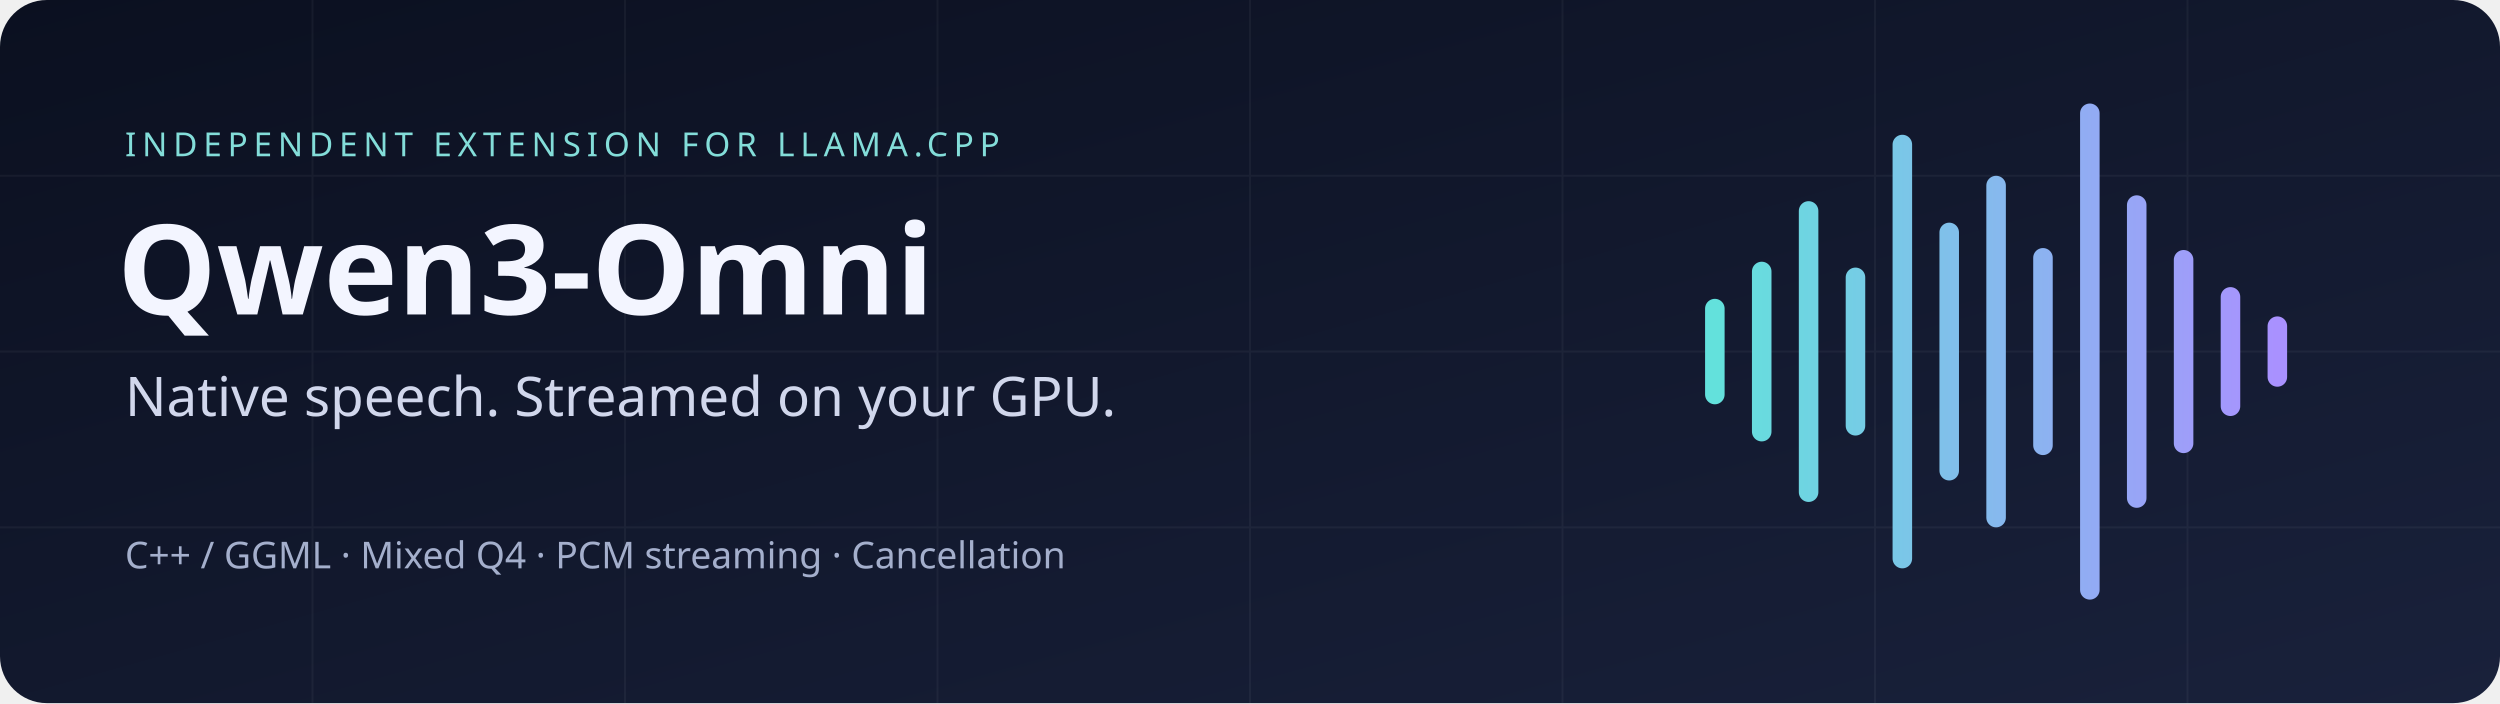
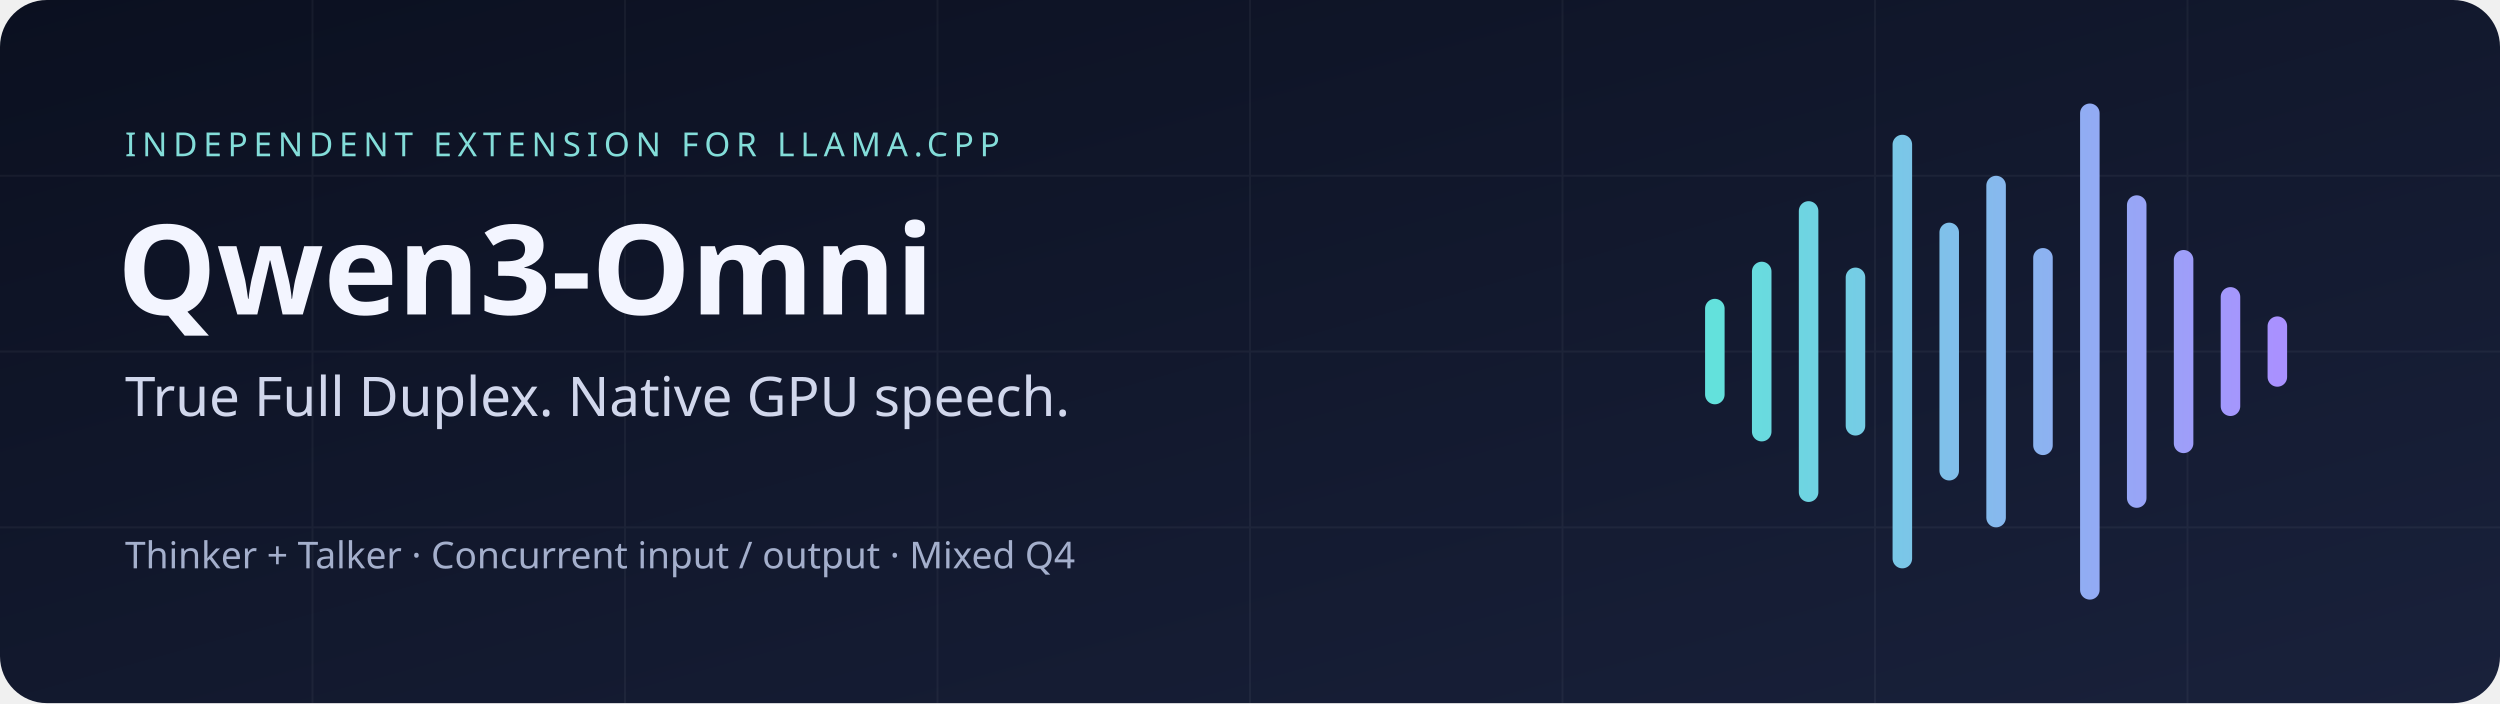
<svg xmlns="http://www.w3.org/2000/svg" width="1280" height="360" viewBox="0 0 1280 360" role="img" aria-label="Qwen3-Omni native speech extension for llama.cpp">
  <defs>
    <linearGradient id="bg" x2="1" y2="1">
      <stop stop-color="#0b1020" />
      <stop offset="1" stop-color="#19213b" />
    </linearGradient>
    <linearGradient id="wave">
      <stop stop-color="#63e1dc" />
      <stop offset="1" stop-color="#a991ff" />
    </linearGradient>
  </defs>
  <rect width="1280" height="360" rx="24" fill="url(#bg)" />
  <g fill="none" stroke="#fff" stroke-opacity=".045">
    <path d="M0 90H1280M0 180H1280M0 270H1280M160 0V360M320 0V360M480 0V360M640 0V360M800 0V360M960 0V360M1120 0V360" />
  </g>
  <text x="64" y="80" fill="#83ddd9" font-family="sans-serif" font-size="17" letter-spacing="3">INDEPENDENT EXTENSION FOR LLAMA.CPP</text>
  <text x="60" y="161" fill="#f3f5ff" font-family="sans-serif" font-size="64" font-weight="700">Qwen3-Omni</text>
-   <text x="64" y="213" fill="#d1d7ec" font-family="sans-serif" font-size="28">Native speech. Streamed on your GPU.</text>
-   <text x="64" y="291" fill="#a4afcc" font-family="sans-serif" font-size="19">C++ / GGML   ·   Mixed Q4   ·   PCM streaming   ·   Cancellation</text>
+   <text x="64" y="213" fill="#d1d7ec" font-family="sans-serif" font-size="28">True Full Duplex. Native GPU speech.</text>
+   <text x="64" y="291" fill="#a4afcc" font-family="sans-serif" font-size="19">Thinker + Talker   ·   Concurrent input / output   ·   Mixed Q4</text>
  <g stroke="url(#wave)" stroke-width="10" stroke-linecap="round">
    <path d="M878 158V202M902 139V221M926 108V252M950 142V218M974 74V286M998 119V241M1022 95V265M1046 132V228M1070 58V302M1094 105V255M1118 133V227M1142 152V208M1166 167V193" />
  </g>
</svg>
